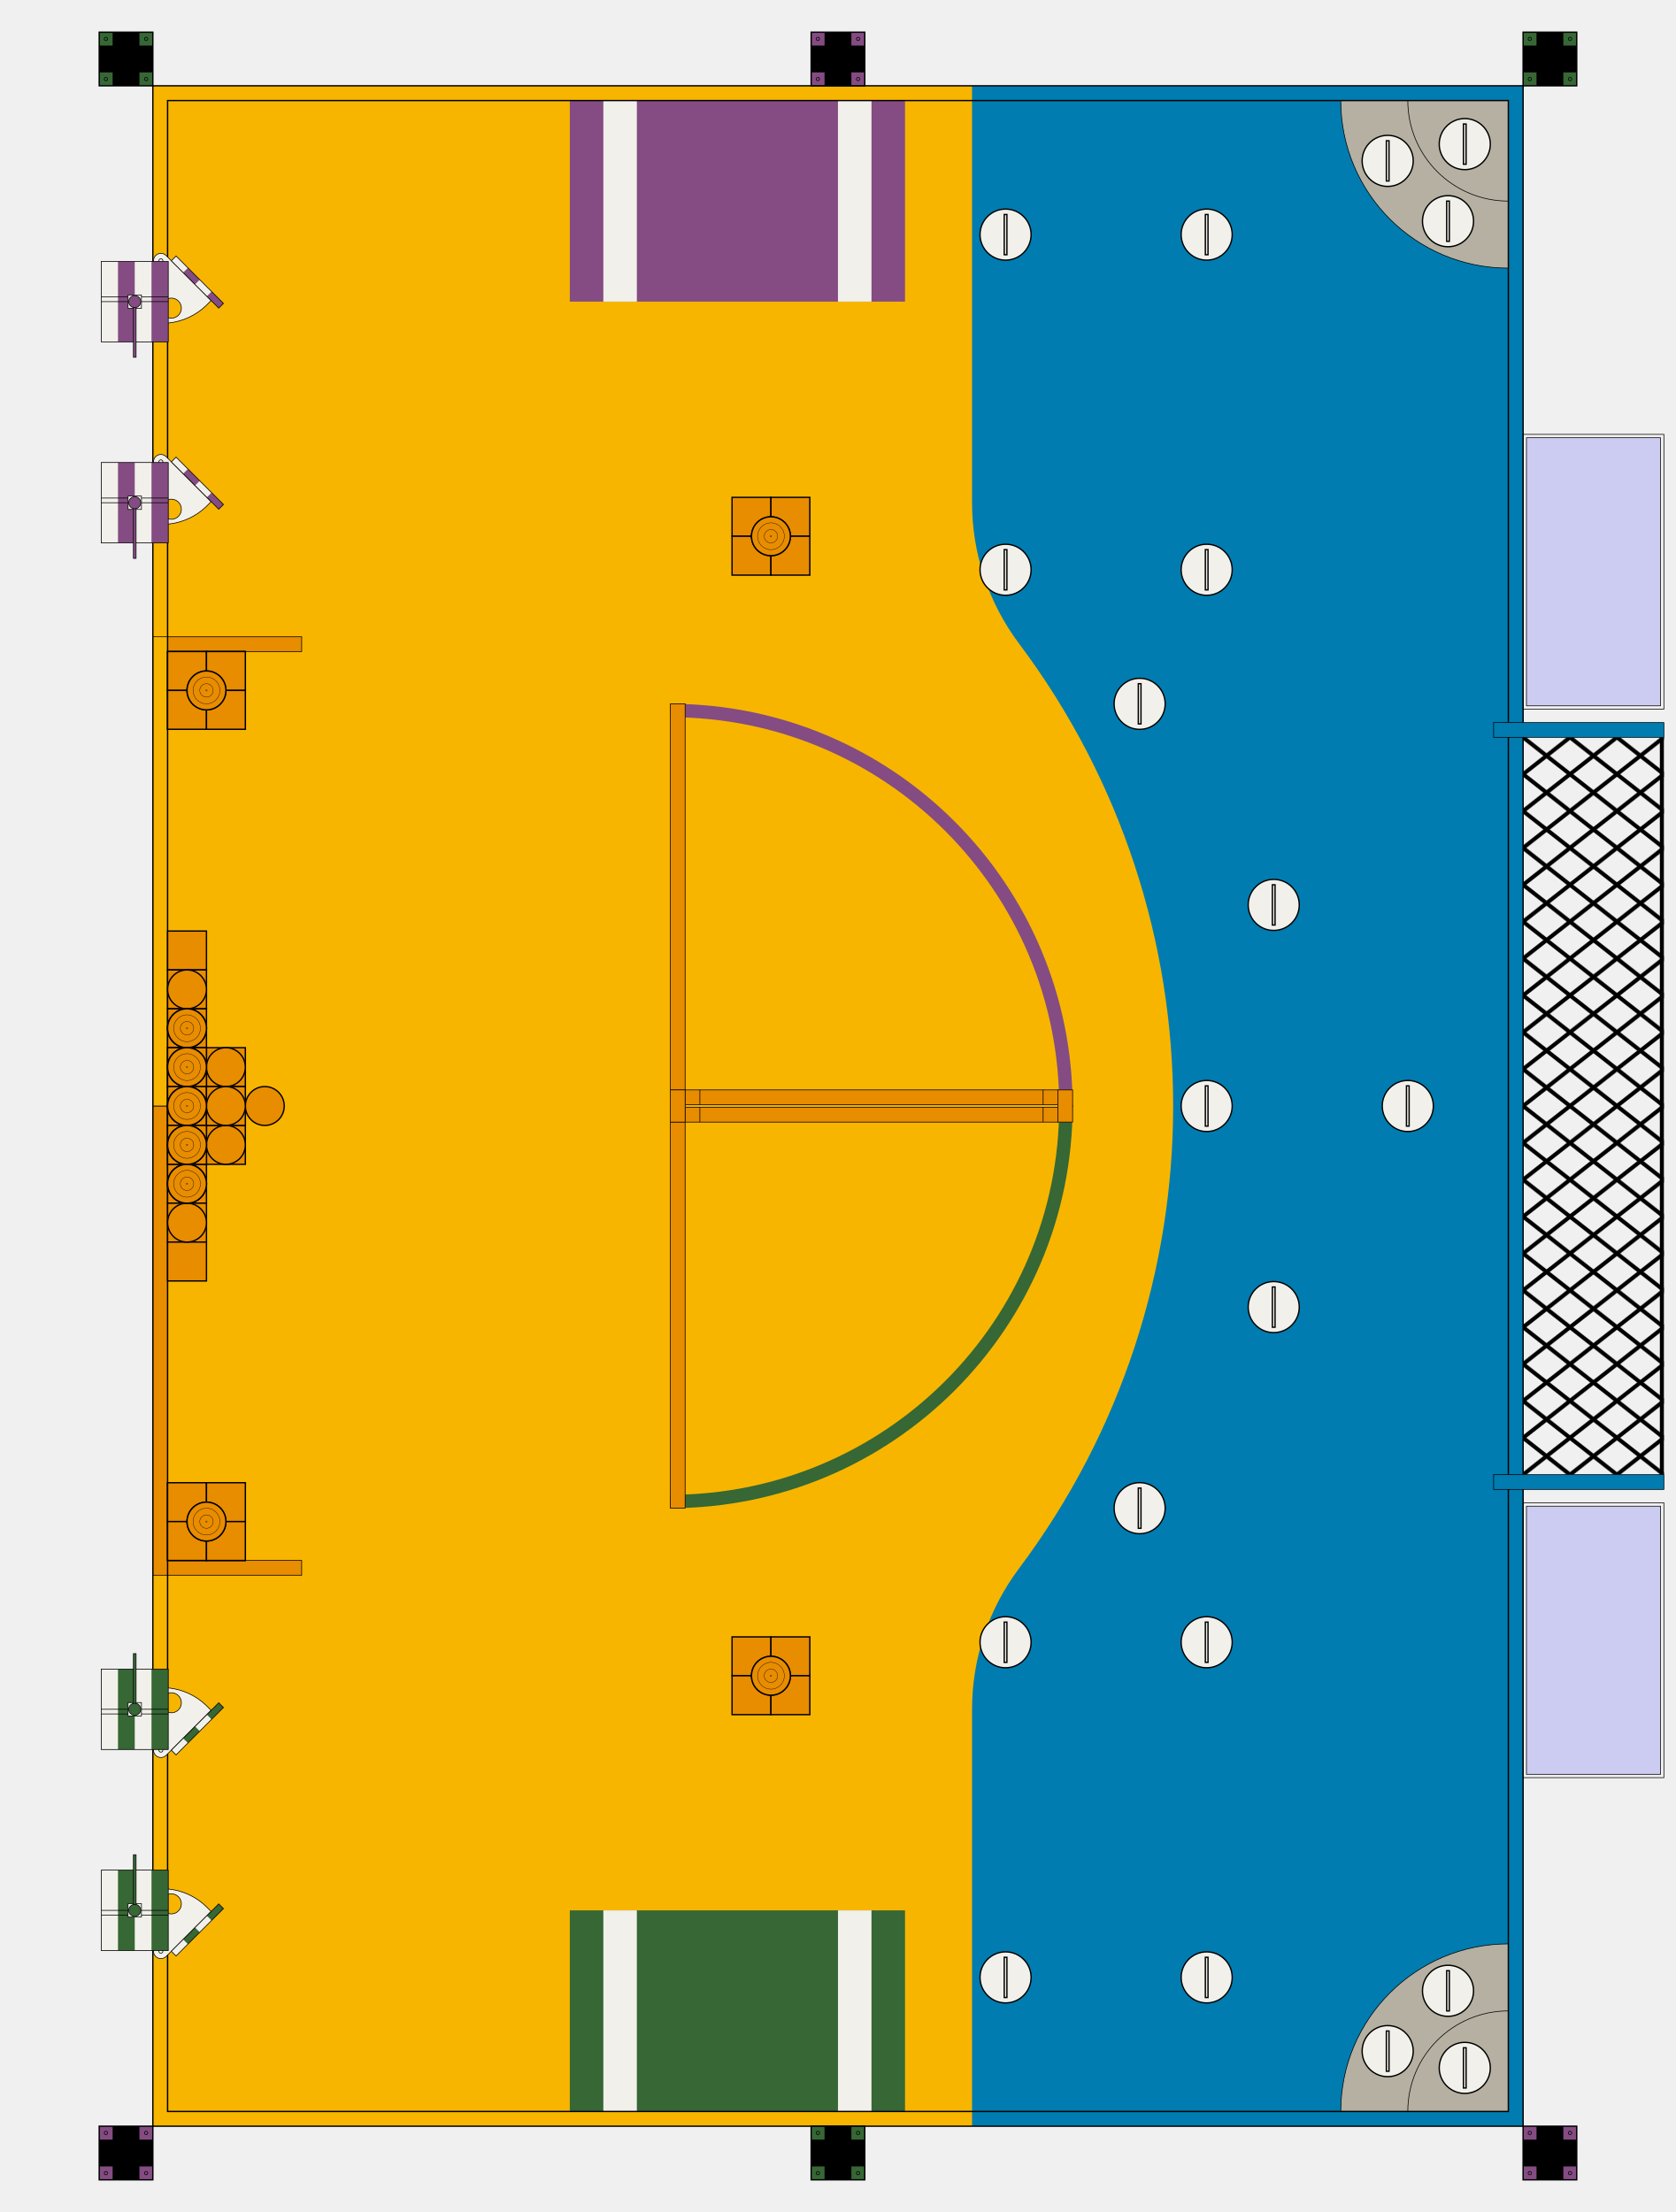
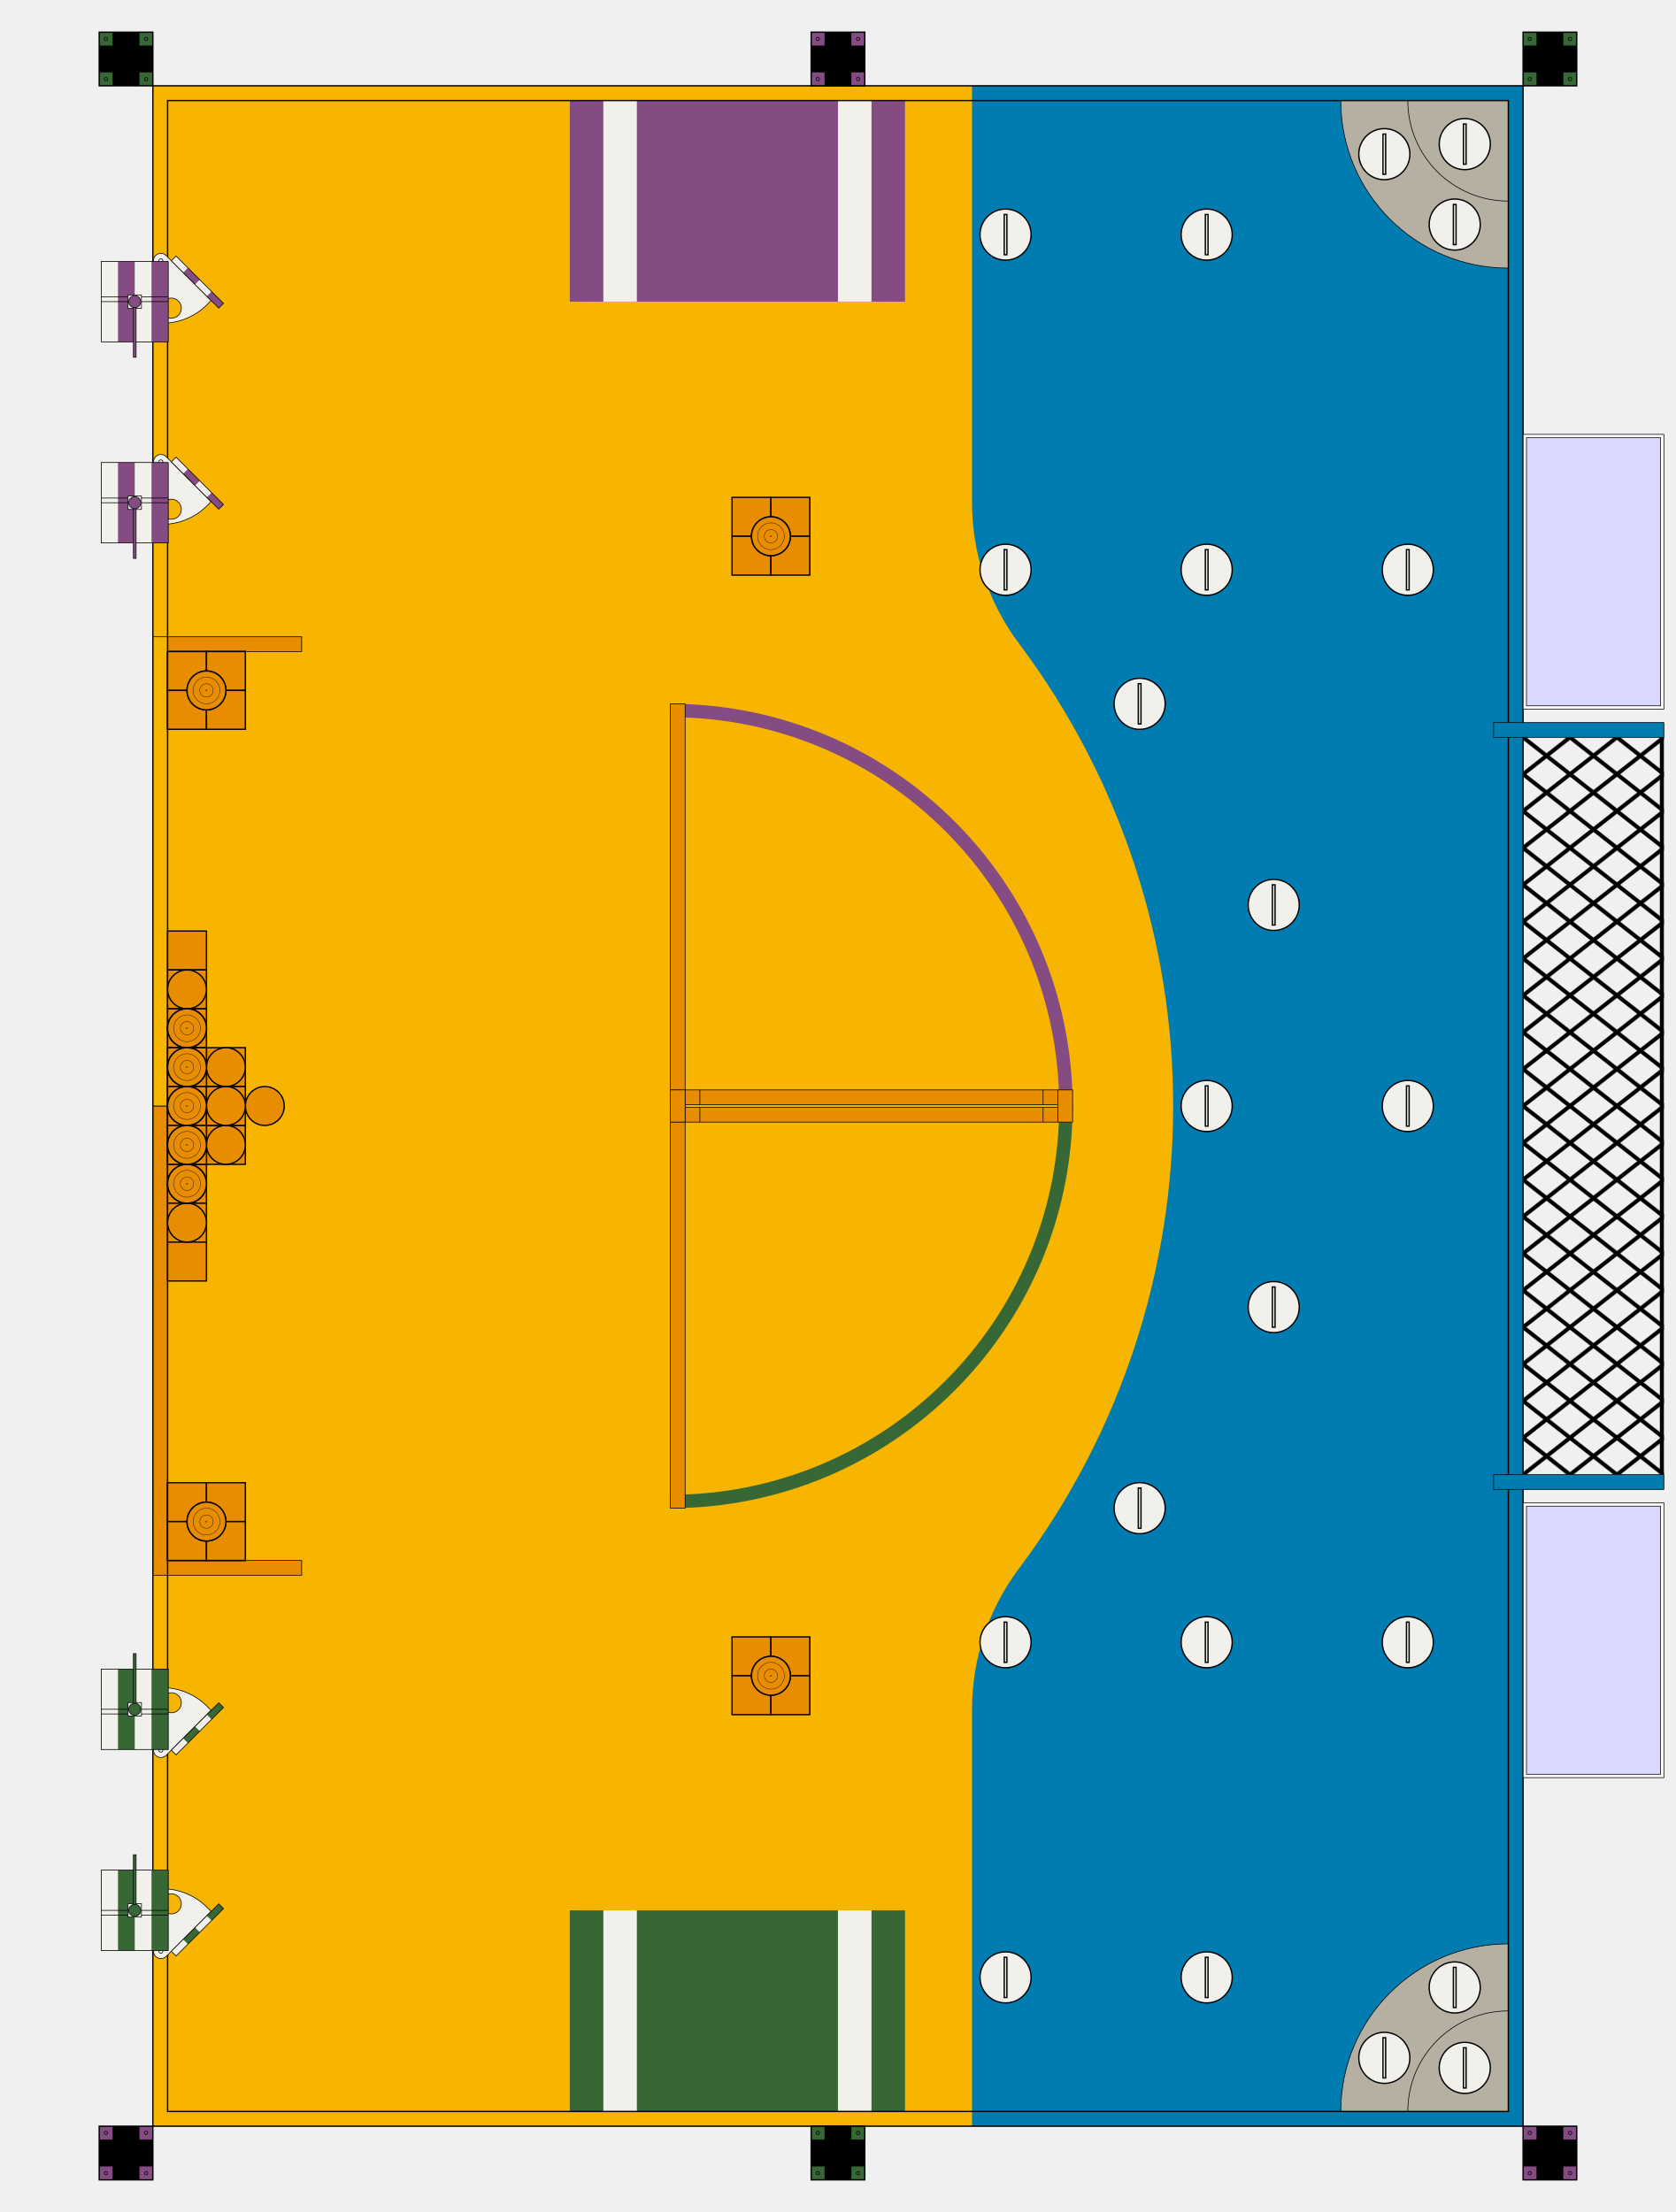
<svg xmlns="http://www.w3.org/2000/svg" xmlns:xlink="http://www.w3.org/1999/xlink" version="1.1" width="2500" height="3300" viewBox="-1250 -1650 2500 3300">
  <defs>
    <g id="beacon">
      <rect x="-40" y="-40" width="80" height="80" fill="black" />
      <rect x="-40" y="-40" width="20" height="20" />
      <rect x="20" y="-40" width="20" height="20" />
      <rect x="20" y="20" width="20" height="20" />
      <rect x="-40" y="20" width="20" height="20" />
      <circle cx="-30" cy="-30" r="2.5" stroke="black" stroke-width="1" fill-opacity="0" />
      <circle cx="30" cy="-30" r="2.5" stroke="black" stroke-width="1" fill-opacity="0" />
      <circle cx="-30" cy="30" r="2.5" stroke="black" stroke-width="1" fill-opacity="0" />
      <circle cx="30" cy="30" r="2.5" stroke="black" stroke-width="1" fill-opacity="0" />
      <rect x="-40" y="-40" width="80" height="80" stroke="black" stroke-width="2" fill-opacity="0" />
    </g>
    <g id="start-area">
      <rect x="-400" y="-1500" width="500" height="300" />
      <rect x="-350" y="-1500" width="50" height="300" fill="#f1f0ea" />
      <rect x="0" y="-1500" width="50" height="300" fill="#f1f0ea" />
    </g>
    <path id="rock" stroke="black" stroke-width="1" fill="#b5b0a1" d="    M750,-1500    A250,250 0 0 0 1000 -1250    L1000,-1500    Z    M850,-1500    A150,150 0 0 0 1000 -1350    " />
    <pattern id="net" x="1022" y="0" width="70" height="55" stroke="black" stroke-width="6" patternUnits="userSpaceOnUse">
      <line x1="0" y1="0" x2="70" y2="55" />
      <line x1="0" y1="55" x2="70" y2="0" />
    </pattern>
    <g id="net-holder" stroke="black" stroke-width="1">
      <rect x="1022" y="-550" width="210" height="1100" stroke-width="0" fill="url(#net)" />
      <line x1="1229" y1="-550" x2="1229" y2="550" stroke-width="6" />
      <rect x="978" y="550" width="254" height="22" fill="#007cb0" />
      <rect x="978" y="-572" width="254" height="22" fill="#007cb0" />
    </g>
    <g id="water-tank" stroke="black" stroke-width="1">
-       <rect x="1022" y="-1002" width="210" height="410" fill-opacity="0" />
+       <rect x="1022" y="-1002" width="210" height="410" fill="white" />
      <rect x="1027" y="-997" width="200" height="400" fill="blue" fill-opacity="0.15" />
    </g>
    <g id="dune-area" stroke="black" stroke-width="1">
      <rect x="-1022" y="0" width="22" height="700" fill="#e88c00" />
      <rect x="-1022" y="-700" width="22" height="700" fill="#f7b500" />
      <rect x="-1000" y="678" width="200" height="22" fill="#e88c00" />
      <rect x="-1000" y="-700" width="200" height="22" fill="#e88c00" />
    </g>
    <g id="windbreaker" stroke="black" stroke-width="1">
      <path stroke-width="0" d="     M-250,-600     A600,600 0 0 1 350 0     L330,0     A580,580 0 0 0 -250 -580     Z     " />
      <rect x="-250" y="-600" width="22" height="576" fill="#e88c00" />
      <rect x="-228" y="-24" width="556" height="22" fill="#e88c00" />
      <line x1="-206" y1="-24" x2="-206" y2="-2" />
      <line x1="306" y1="-24" x2="306" y2="-2" />
      <rect x="-250" y="-24" width="22" height="25" stroke-width="0" fill="#e88c00" />
      <rect x="328" y="-24" width="22" height="25" stroke-width="0" fill="#e88c00" />
      <path fill="#e88c00" d="     M-250,1     L-250,-24     L-228,-24     L-228,1     M328,1     L328,-24     L350,-24     L350,1     " />
    </g>
    <g id="hut" stroke="black" stroke-width="1" transform="translate(-999,0)">
      <g transform="translate(-11,-61) rotate(-45)">
        <path fill="#f1f0ea" fill-rule="evenodd" d="      M+11,0      A11,11 0 0 0 -11 0      L-11,22      L-90,22      A95,95 0 0 0 0 95      L11,95      Z      M-39,46      A15,15 0 0 0 -39 76      A15,15 0 0 0 -39 46      " />
        <circle cx="0" cy="0" r="3" fill="#f1f0ea" />
        <rect x="11" y="11" width="10" height="100" stroke-width="0" />
        <rect x="11" y="11" width="10" height="25" stroke-width="0" fill="#f1f0ea" />
        <rect x="11" y="61" width="10" height="25" stroke-width="0" fill="#f1f0ea" />
        <rect x="11" y="11" width="10" height="100" fill-opacity="0" />
      </g>
      <rect x="-100" y="-60" width="100" height="120" stroke-width="0" />
      <rect x="-100" y="-60" width="25" height="120" stroke-width="0" fill="#f1f0ea" />
      <rect x="-50" y="-60" width="25" height="120" stroke-width="0" fill="#f1f0ea" />
      <rect x="-100" y="-60" width="100" height="120" fill-opacity="0" />
      <line x1="-100" y1="0" x2="0" y2="0" />
      <line x1="-100" y1="-7" x2="0" y2="-7" />
      <rect x="-60" y="-10" width="20" height="20" fill="#f1f0ea" />
      <rect x="-52" y="8" width="4" height="75" />
      <circle cx="-50" cy="0" r="9" />
    </g>
    <rect id="sand-cube" x="-29" y="-29" width="58" height="58" stroke="black" stroke-width="2" fill="#e88c00" />
    <circle id="sand-cylinder" r="29" stroke="black" stroke-width="2" fill="#e88c00" />
    <g id="sand-cone" stroke="black" stroke-width="2" fill="#e88c00">
      <circle r="29" />
      <circle r="20" stroke-width="0.5" />
      <circle r="10" stroke-width="0.5" />
      <circle r="1" stroke-width="0.5" />
    </g>
    <g id="seashell" stroke="black" stroke-width="2">
      <circle r="38.1" />
      <rect x="-2" y="-30" width="4" height="60" />
    </g>
+     <use x="935" y="-1435" z="2" id="seashell-1" xlink:href="#seashell" />
+     <use x="815" y="-1420" z="1" id="seashell-2" xlink:href="#seashell" />
+     <use x="920" y="-1315" z="1" id="seashell-3" xlink:href="#seashell" />
+     <use x="250" y="-1300" z="0" id="seashell-4" xlink:href="#seashell" />
+     <use x="550" y="-1300" z="0" id="seashell-5" xlink:href="#seashell" />
+     <use x="250" y="-800" z="0" id="seashell-6" xlink:href="#seashell" />
+     <use x="550" y="-800" z="0" id="seashell-7" xlink:href="#seashell" />
+     <use x="850" y="-800" z="0" id="seashell-8" xlink:href="#seashell" fill="#f1f0ea" />
+     <use x="450" y="-600" z="0" id="seashell-9" xlink:href="#seashell" />
+     <use x="650" y="-300" z="0" id="seashell-10" xlink:href="#seashell" />
+     <use x="550" y="0" z="0" id="seashell-11" xlink:href="#seashell" fill="#f1f0ea" />
+     <use x="850" y="0" z="0" id="seashell-12" xlink:href="#seashell" fill="#f1f0ea" />
+     <use x="650" y="300" z="0" id="seashell-13" xlink:href="#seashell" />
+     <use x="450" y="600" z="0" id="seashell-14" xlink:href="#seashell" />
+     <use x="250" y="800" z="0" id="seashell-15" xlink:href="#seashell" />
+     <use x="550" y="800" z="0" id="seashell-16" xlink:href="#seashell" />
+     <use x="850" y="800" z="0" id="seashell-17" xlink:href="#seashell" fill="#f1f0ea" />
+     <use x="250" y="1300" z="0" id="seashell-18" xlink:href="#seashell" />
+     <use x="550" y="1300" z="0" id="seashell-19" xlink:href="#seashell" />
+     <use x="920" y="1315" z="1" id="seashell-20" xlink:href="#seashell" />
+     <use x="815" y="1420" z="1" id="seashell-21" xlink:href="#seashell" />
+     <use x="935" y="1435" z="2" id="seashell-22" xlink:href="#seashell" />
  </defs>
  <rect x="-1022" y="-1522" width="2044" height="3044" fill="#f7b500" />
  <path fill="#007cb0" d="   M+200,-1522   L+200,-900   A350,350   0 0 0 270,-690   A1150,1150 0 0 1 270,+690   A350,350   0 0 0 200,+900   L+200,+1522   L+1022,+1522   L+1022,-1522   Z  " />
  <use id="rock-ours" xlink:href="#rock" />
  <use id="rock-theirs" xlink:href="#rock" transform="scale(1,-1)" />
  <use id="start-area-ours" xlink:href="#start-area" fill="#844c82" />
  <use id="start-area-theirs" xlink:href="#start-area" fill="#366735" transform="scale(1,-1)" />
  <use id="windbreaker-ours" xlink:href="#windbreaker" fill="#844c82" />
  <use id="windbreaker-theirs" xlink:href="#windbreaker" fill="#366735" transform="scale(1,-1)" />
  <use id="dune" xlink:href="#dune-area" />
  <g fill-opacity="0" stroke="black" stroke-width="2">
    <rect x="-1022" y="-1522" width="2044" height="3044" />
    <rect x="-1000" y="-1500" width="2000" height="3000" />
  </g>
  <g id="beacons">
    <use x="-1062" y="1562" id="beacon-ours-1" xlink:href="#beacon" fill="#844c82" />
    <use x="0" y="-1562" id="beacon-ours-2" xlink:href="#beacon" fill="#844c82" />
    <use x="1062" y="1562" id="beacon-ours-3" xlink:href="#beacon" fill="#844c82" />
    <use x="-1062" y="-1562" id="beacon-theirs-1" xlink:href="#beacon" fill="#366735" />
    <use x="0" y="1562" id="beacon-theirs-2" xlink:href="#beacon" fill="#366735" />
    <use x="1062" y="-1562" id="beacon-theirs-3" xlink:href="#beacon" fill="#366735" />
  </g>
  <use id="fish-net" xlink:href="#net-holder" />
  <use id="fish-tank-ours" xlink:href="#water-tank" />
  <use id="fish-tank-theirs" xlink:href="#water-tank" transform="scale(1,-1)" />
  <g id="huts">
    <use x="0" y="-1200" id="hut-ours-1" xlink:href="#hut" fill="#844c82" />
    <use x="0" y="-900" id="hut-ours-2" xlink:href="#hut" fill="#844c82" />
    <use x="0" y="-1200" id="hut-theirs-1" xlink:href="#hut" fill="#366735" transform="scale(1,-1)" />
    <use x="0" y="-900" id="hut-theirs-2" xlink:href="#hut" fill="#366735" transform="scale(1,-1)" />
  </g>
  <g id="sand">
    <use x="-129" y="-879" z="0" id="sand-1" xlink:href="#sand-cube" />
    <use x="-71" y="-879" z="0" id="sand-2" xlink:href="#sand-cube" />
    <use x="-129" y="-821" z="0" id="sand-3" xlink:href="#sand-cube" />
    <use x="-71" y="-821" z="0" id="sand-4" xlink:href="#sand-cube" />
    <use x="-971" y="-649" z="0" id="sand-5" xlink:href="#sand-cube" />
    <use x="-913" y="-649" z="0" id="sand-6" xlink:href="#sand-cube" />
    <use x="-971" y="-591" z="0" id="sand-7" xlink:href="#sand-cube" />
    <use x="-913" y="-591" z="0" id="sand-8" xlink:href="#sand-cube" />
    <use x="-971" y="-232" z="0" id="sand-9" xlink:href="#sand-cube" />
    <use x="-971" y="-174" z="0" id="sand-10" xlink:href="#sand-cube" />
    <use x="-971" y="-116" z="0" id="sand-11" xlink:href="#sand-cube" />
    <use x="-971" y="-58" z="0" id="sand-12" xlink:href="#sand-cube" />
    <use x="-913" y="-58" z="0" id="sand-13" xlink:href="#sand-cube" />
    <use x="-971" y="0" z="0" id="sand-14" xlink:href="#sand-cube" />
    <use x="-913" y="0" z="0" id="sand-15" xlink:href="#sand-cube" />
    <use x="-855" y="0" z="0" id="sand-16" xlink:href="#sand-cylinder" />
    <use x="-971" y="58" z="0" id="sand-17" xlink:href="#sand-cube" />
    <use x="-913" y="58" z="0" id="sand-18" xlink:href="#sand-cube" />
    <use x="-971" y="116" z="0" id="sand-19" xlink:href="#sand-cube" />
    <use x="-971" y="174" z="0" id="sand-20" xlink:href="#sand-cube" />
    <use x="-971" y="232" z="0" id="sand-21" xlink:href="#sand-cube" />
    <use x="-971" y="591" z="0" id="sand-22" xlink:href="#sand-cube" />
    <use x="-913" y="591" z="0" id="sand-23" xlink:href="#sand-cube" />
    <use x="-971" y="649" z="0" id="sand-24" xlink:href="#sand-cube" />
    <use x="-913" y="649" z="0" id="sand-25" xlink:href="#sand-cube" />
    <use x="-129" y="821" z="0" id="sand-26" xlink:href="#sand-cube" />
    <use x="-71" y="821" z="0" id="sand-27" xlink:href="#sand-cube" />
    <use x="-129" y="879" z="0" id="sand-28" xlink:href="#sand-cube" />
    <use x="-71" y="879" z="0" id="sand-29" xlink:href="#sand-cube" />
    <use x="-100" y="-850" z="1" id="sand-30" xlink:href="#sand-cylinder" />
    <use x="-971" y="-649" z="1" id="sand-31" xlink:href="#sand-cube" />
    <use x="-913" y="-649" z="1" id="sand-32" xlink:href="#sand-cube" />
    <use x="-971" y="-591" z="1" id="sand-33" xlink:href="#sand-cube" />
    <use x="-913" y="-591" z="1" id="sand-34" xlink:href="#sand-cube" />
    <use x="-971" y="-174" z="1" id="sand-35" xlink:href="#sand-cylinder" />
    <use x="-971" y="-116" z="1" id="sand-36" xlink:href="#sand-cylinder" />
    <use x="-971" y="-58" z="1" id="sand-37" xlink:href="#sand-cube" />
    <use x="-913" y="-58" z="1" id="sand-38" xlink:href="#sand-cylinder" />
    <use x="-971" y="0" z="1" id="sand-39" xlink:href="#sand-cube" />
    <use x="-913" y="0" z="1" id="sand-40" xlink:href="#sand-cube" />
    <use x="-971" y="58" z="1" id="sand-41" xlink:href="#sand-cube" />
    <use x="-913" y="58" z="1" id="sand-42" xlink:href="#sand-cylinder" />
    <use x="-971" y="116" z="1" id="sand-43" xlink:href="#sand-cylinder" />
    <use x="-971" y="174" z="1" id="sand-44" xlink:href="#sand-cylinder" />
    <use x="-971" y="591" z="1" id="sand-45" xlink:href="#sand-cube" />
    <use x="-913" y="591" z="1" id="sand-46" xlink:href="#sand-cube" />
    <use x="-971" y="649" z="1" id="sand-47" xlink:href="#sand-cube" />
    <use x="-913" y="649" z="1" id="sand-48" xlink:href="#sand-cube" />
    <use x="-100" y="850" z="1" id="sand-49" xlink:href="#sand-cylinder" />
    <use x="-100" y="-850" z="2" id="sand-50" xlink:href="#sand-cone" />
    <use x="-942" y="-620" z="2" id="sand-51" xlink:href="#sand-cylinder" />
    <use x="-971" y="-116" z="2" id="sand-52" xlink:href="#sand-cylinder" />
    <use x="-971" y="-58" z="2" id="sand-53" xlink:href="#sand-cylinder" />
    <use x="-971" y="0" z="2" id="sand-54" xlink:href="#sand-cylinder" />
    <use x="-913" y="0" z="2" id="sand-55" xlink:href="#sand-cylinder" />
    <use x="-971" y="58" z="2" id="sand-56" xlink:href="#sand-cylinder" />
    <use x="-971" y="116" z="2" id="sand-57" xlink:href="#sand-cylinder" />
    <use x="-942" y="620" z="2" id="sand-58" xlink:href="#sand-cylinder" />
    <use x="-100" y="850" z="2" id="sand-59" xlink:href="#sand-cone" />
    <use x="-942" y="-620" z="3" id="sand-60" xlink:href="#sand-cone" />
    <use x="-971" y="-116" z="3" id="sand-61" xlink:href="#sand-cone" />
    <use x="-971" y="-58" z="3" id="sand-62" xlink:href="#sand-cylinder" />
    <use x="-971" y="0" z="3" id="sand-63" xlink:href="#sand-cylinder" />
    <use x="-971" y="58" z="3" id="sand-64" xlink:href="#sand-cylinder" />
    <use x="-971" y="116" z="3" id="sand-65" xlink:href="#sand-cone" />
    <use x="-942" y="620" z="3" id="sand-66" xlink:href="#sand-cone" />
    <use x="-971" y="-58" z="4" id="sand-67" xlink:href="#sand-cone" />
    <use x="-971" y="0" z="4" id="sand-68" xlink:href="#sand-cone" />
    <use x="-971" y="58" z="4" id="sand-69" xlink:href="#sand-cone" />
  </g>
  <switch>
+     <g systemLanguage="ha">
+       <use id="seashell-ours-1" xlink:href="#seashell-1" fill="#844c82" />
+       <use id="seashell-ours-2" xlink:href="#seashell-2" fill="#844c82" />
+       <use id="seashell-ours-3" xlink:href="#seashell-3" fill="#844c82" />
+       <use id="seashell-anys-1" xlink:href="#seashell-4" fill="#f1f0ea" />
+       <use id="seashell-anys-2" xlink:href="#seashell-5" fill="#f1f0ea" />
+       <use id="seashell-ours-4" xlink:href="#seashell-9" fill="#844c82" />
+       <use id="seashell-theirs-1" xlink:href="#seashell-10" fill="#366735" />
+       <use id="seashell-anys-1" xlink:href="#seashell-11" />
+       <use id="seashell-anys-2" xlink:href="#seashell-12" />
+       <use id="seashell-ours-5" xlink:href="#seashell-13" fill="#844c82" />
+       <use id="seashell-theirs-2" xlink:href="#seashell-14" fill="#366735" />
+       <use id="seashell-anys-3" xlink:href="#seashell-18" fill="#f1f0ea" />
+       <use id="seashell-anys-4" xlink:href="#seashell-19" fill="#f1f0ea" />
+       <use id="seashell-theirs-3" xlink:href="#seashell-20" fill="#366735" />
+       <use id="seashell-theirs-4" xlink:href="#seashell-21" fill="#366735" />
+       <use id="seashell-theirs-5" xlink:href="#seashell-22" fill="#366735" />
+     </g>
+     <g systemLanguage="he">
+       <use id="seashell-anys-1" xlink:href="#seashell-1" fill="#f1f0ea" />
+       <use id="seashell-ours-1" xlink:href="#seashell-2" fill="#844c82" />
+       <use id="seashell-ours-2" xlink:href="#seashell-3" fill="#844c82" />
+       <use id="seashell-ours-3" xlink:href="#seashell-4" fill="#844c82" />
+       <use id="seashell-anys-2" xlink:href="#seashell-5" fill="#f1f0ea" />
+       <use id="seashell-ours-4" xlink:href="#seashell-9" fill="#844c82" />
+       <use id="seashell-ours-5" xlink:href="#seashell-10" fill="#844c82" />
+       <use id="seashell-anys-1" xlink:href="#seashell-11" />
+       <use id="seashell-anys-2" xlink:href="#seashell-12" />
+       <use id="seashell-theirs-1" xlink:href="#seashell-13" fill="#366735" />
+       <use id="seashell-theirs-2" xlink:href="#seashell-14" fill="#366735" />
+       <use id="seashell-theirs-3" xlink:href="#seashell-18" fill="#366735" />
+       <use id="seashell-anys-3" xlink:href="#seashell-19" fill="#f1f0ea" />
+       <use id="seashell-theirs-4" xlink:href="#seashell-20" fill="#366735" />
+       <use id="seashell-theirs-5" xlink:href="#seashell-21" fill="#366735" />
+       <use id="seashell-anys-4" xlink:href="#seashell-22" fill="#f1f0ea" />
+     </g>
+     <g systemLanguage="hi">
+       <use id="seashell-anys-1" xlink:href="#seashell-1" fill="#f1f0ea" />
+       <use id="seashell-ours-1" xlink:href="#seashell-2" fill="#844c82" />
+       <use id="seashell-ours-2" xlink:href="#seashell-3" fill="#844c82" />
+       <use id="seashell-ours-3" xlink:href="#seashell-4" fill="#844c82" />
+       <use id="seashell-anys-2" xlink:href="#seashell-5" fill="#f1f0ea" />
+       <use id="seashell-ours-4" xlink:href="#seashell-6" fill="#844c82" />
+       <use id="seashell-anys-3" xlink:href="#seashell-7" fill="#f1f0ea" />
+       <use id="seashell-ours-5" xlink:href="#seashell-10" fill="#844c82" />
+       <use id="seashell-theirs-1" xlink:href="#seashell-13" fill="#366735" />
+       <use id="seashell-theirs-2" xlink:href="#seashell-15" fill="#366735" />
+       <use id="seashell-anys-4" xlink:href="#seashell-16" fill="#f1f0ea" />
+       <use id="seashell-theirs-3" xlink:href="#seashell-18" fill="#366735" />
+       <use id="seashell-anys-5" xlink:href="#seashell-19" fill="#f1f0ea" />
+       <use id="seashell-theirs-4" xlink:href="#seashell-20" fill="#366735" />
+       <use id="seashell-theirs-5" xlink:href="#seashell-21" fill="#366735" />
+       <use id="seashell-anys-6" xlink:href="#seashell-22" fill="#f1f0ea" />
+     </g>
+     <g systemLanguage="ho">
+       <use id="seashell-anys-1" xlink:href="#seashell-1" fill="#f1f0ea" />
+       <use id="seashell-theirs-1" xlink:href="#seashell-2" fill="#366735" />
+       <use id="seashell-theirs-2" xlink:href="#seashell-3" fill="#366735" />
+       <use id="seashell-ours-1" xlink:href="#seashell-4" fill="#844c82" />
+       <use id="seashell-ours-2" xlink:href="#seashell-5" fill="#844c82" />
+       <use id="seashell-ours-3" xlink:href="#seashell-6" fill="#844c82" />
+       <use id="seashell-anys-2" xlink:href="#seashell-7" fill="#f1f0ea" />
+       <use id="seashell-anys-3" xlink:href="#seashell-10" fill="#f1f0ea" />
+       <use id="seashell-anys-4" xlink:href="#seashell-13" fill="#f1f0ea" />
+       <use id="seashell-theirs-3" xlink:href="#seashell-15" fill="#366735" />
+       <use id="seashell-anys-5" xlink:href="#seashell-16" fill="#f1f0ea" />
+       <use id="seashell-theirs-4" xlink:href="#seashell-18" fill="#366735" />
+       <use id="seashell-theirs-5" xlink:href="#seashell-19" fill="#366735" />
+       <use id="seashell-ours-4" xlink:href="#seashell-20" fill="#844c82" />
+       <use id="seashell-ours-5" xlink:href="#seashell-21" fill="#844c82" />
+       <use id="seashell-anys-6" xlink:href="#seashell-22" fill="#f1f0ea" />
+     </g>
+     <g systemLanguage="hr">
+       <use id="seashell-anys-1" xlink:href="#seashell-1" fill="#f1f0ea" />
+       <use id="seashell-ours-1" xlink:href="#seashell-2" fill="#844c82" />
+       <use id="seashell-anys-2" xlink:href="#seashell-3" fill="#f1f0ea" />
+       <use id="seashell-ours-2" xlink:href="#seashell-4" fill="#844c82" />
+       <use id="seashell-ours-3" xlink:href="#seashell-5" fill="#844c82" />
+       <use id="seashell-ours-4" xlink:href="#seashell-6" fill="#844c82" />
+       <use id="seashell-theirs-1" xlink:href="#seashell-7" fill="#366735" />
+       <use id="seashell-anys-3" xlink:href="#seashell-8" fill="#f1f0ea" />
+       <use id="seashell-theirs-2" xlink:href="#seashell-15" fill="#366735" />
+       <use id="seashell-ours-5" xlink:href="#seashell-16" fill="#844c82" />
+       <use id="seashell-anys-4" xlink:href="#seashell-17" fill="#f1f0ea" />
+       <use id="seashell-theirs-3" xlink:href="#seashell-18" fill="#366735" />
+       <use id="seashell-theirs-4" xlink:href="#seashell-19" fill="#366735" />
+       <use id="seashell-anys-5" xlink:href="#seashell-20" fill="#f1f0ea" />
+       <use id="seashell-theirs-5" xlink:href="#seashell-21" fill="#366735" />
+       <use id="seashell-anys-6" xlink:href="#seashell-22" fill="#f1f0ea" />
+     </g>
    <g>
-       <use x="935" y="-1435" z="2" id="seashell-1" xlink:href="#seashell" fill="#f1f0ea" />
-       <use x="820" y="-1410" z="1" id="seashell-2" xlink:href="#seashell" fill="#f1f0ea" />
-       <use x="910" y="-1320" z="1" id="seashell-3" xlink:href="#seashell" fill="#f1f0ea" />
-       <use x="250" y="-1300" z="0" id="seashell-4" xlink:href="#seashell" fill="#f1f0ea" />
-       <use x="550" y="-1300" z="0" id="seashell-5" xlink:href="#seashell" fill="#f1f0ea" />
-       <use x="250" y="-800" z="0" id="seashell-6" xlink:href="#seashell" fill="#f1f0ea" />
-       <use x="550" y="-800" z="0" id="seashell-7" xlink:href="#seashell" fill="#f1f0ea" />
-       <use x="450" y="-600" z="0" id="seashell-8" xlink:href="#seashell" fill="#f1f0ea" />
-       <use x="650" y="-300" z="0" id="seashell-9" xlink:href="#seashell" fill="#f1f0ea" />
-       <use x="550" y="0" z="0" id="seashell-10" xlink:href="#seashell" fill="#f1f0ea" />
-       <use x="850" y="0" z="0" id="seashell-11" xlink:href="#seashell" fill="#f1f0ea" />
-       <use x="650" y="300" z="0" id="seashell-12" xlink:href="#seashell" fill="#f1f0ea" />
-       <use x="450" y="600" z="0" id="seashell-13" xlink:href="#seashell" fill="#f1f0ea" />
-       <use x="250" y="800" z="0" id="seashell-14" xlink:href="#seashell" fill="#f1f0ea" />
-       <use x="550" y="800" z="0" id="seashell-15" xlink:href="#seashell" fill="#f1f0ea" />
-       <use x="250" y="1300" z="0" id="seashell-16" xlink:href="#seashell" fill="#f1f0ea" />
-       <use x="550" y="1300" z="0" id="seashell-17" xlink:href="#seashell" fill="#f1f0ea" />
-       <use x="910" y="1320" z="1" id="seashell-18" xlink:href="#seashell" fill="#f1f0ea" />
-       <use x="820" y="1410" z="1" id="seashell-19" xlink:href="#seashell" fill="#f1f0ea" />
-       <use x="935" y="1435" z="2" id="seashell-20" xlink:href="#seashell" fill="#f1f0ea" />
+       <use xlink:href="#seashell-1" fill="#f1f0ea" />
+       <use xlink:href="#seashell-2" fill="#f1f0ea" />
+       <use xlink:href="#seashell-3" fill="#f1f0ea" />
+       <use xlink:href="#seashell-4" fill="#f1f0ea" />
+       <use xlink:href="#seashell-5" fill="#f1f0ea" />
+       <use xlink:href="#seashell-6" fill="#f1f0ea" />
+       <use xlink:href="#seashell-7" fill="#f1f0ea" />
+       <use xlink:href="#seashell-8" fill="#f1f0ea" />
+       <use xlink:href="#seashell-9" fill="#f1f0ea" />
+       <use xlink:href="#seashell-10" fill="#f1f0ea" />
+       <use xlink:href="#seashell-11" fill="#f1f0ea" />
+       <use xlink:href="#seashell-12" fill="#f1f0ea" />
+       <use xlink:href="#seashell-13" fill="#f1f0ea" />
+       <use xlink:href="#seashell-14" fill="#f1f0ea" />
+       <use xlink:href="#seashell-15" fill="#f1f0ea" />
+       <use xlink:href="#seashell-16" fill="#f1f0ea" />
+       <use xlink:href="#seashell-17" fill="#f1f0ea" />
+       <use xlink:href="#seashell-18" fill="#f1f0ea" />
+       <use xlink:href="#seashell-19" fill="#f1f0ea" />
+       <use xlink:href="#seashell-20" fill="#f1f0ea" />
+       <use xlink:href="#seashell-21" fill="#f1f0ea" />
+       <use xlink:href="#seashell-22" fill="#f1f0ea" />
    </g>
  </switch>
</svg>
